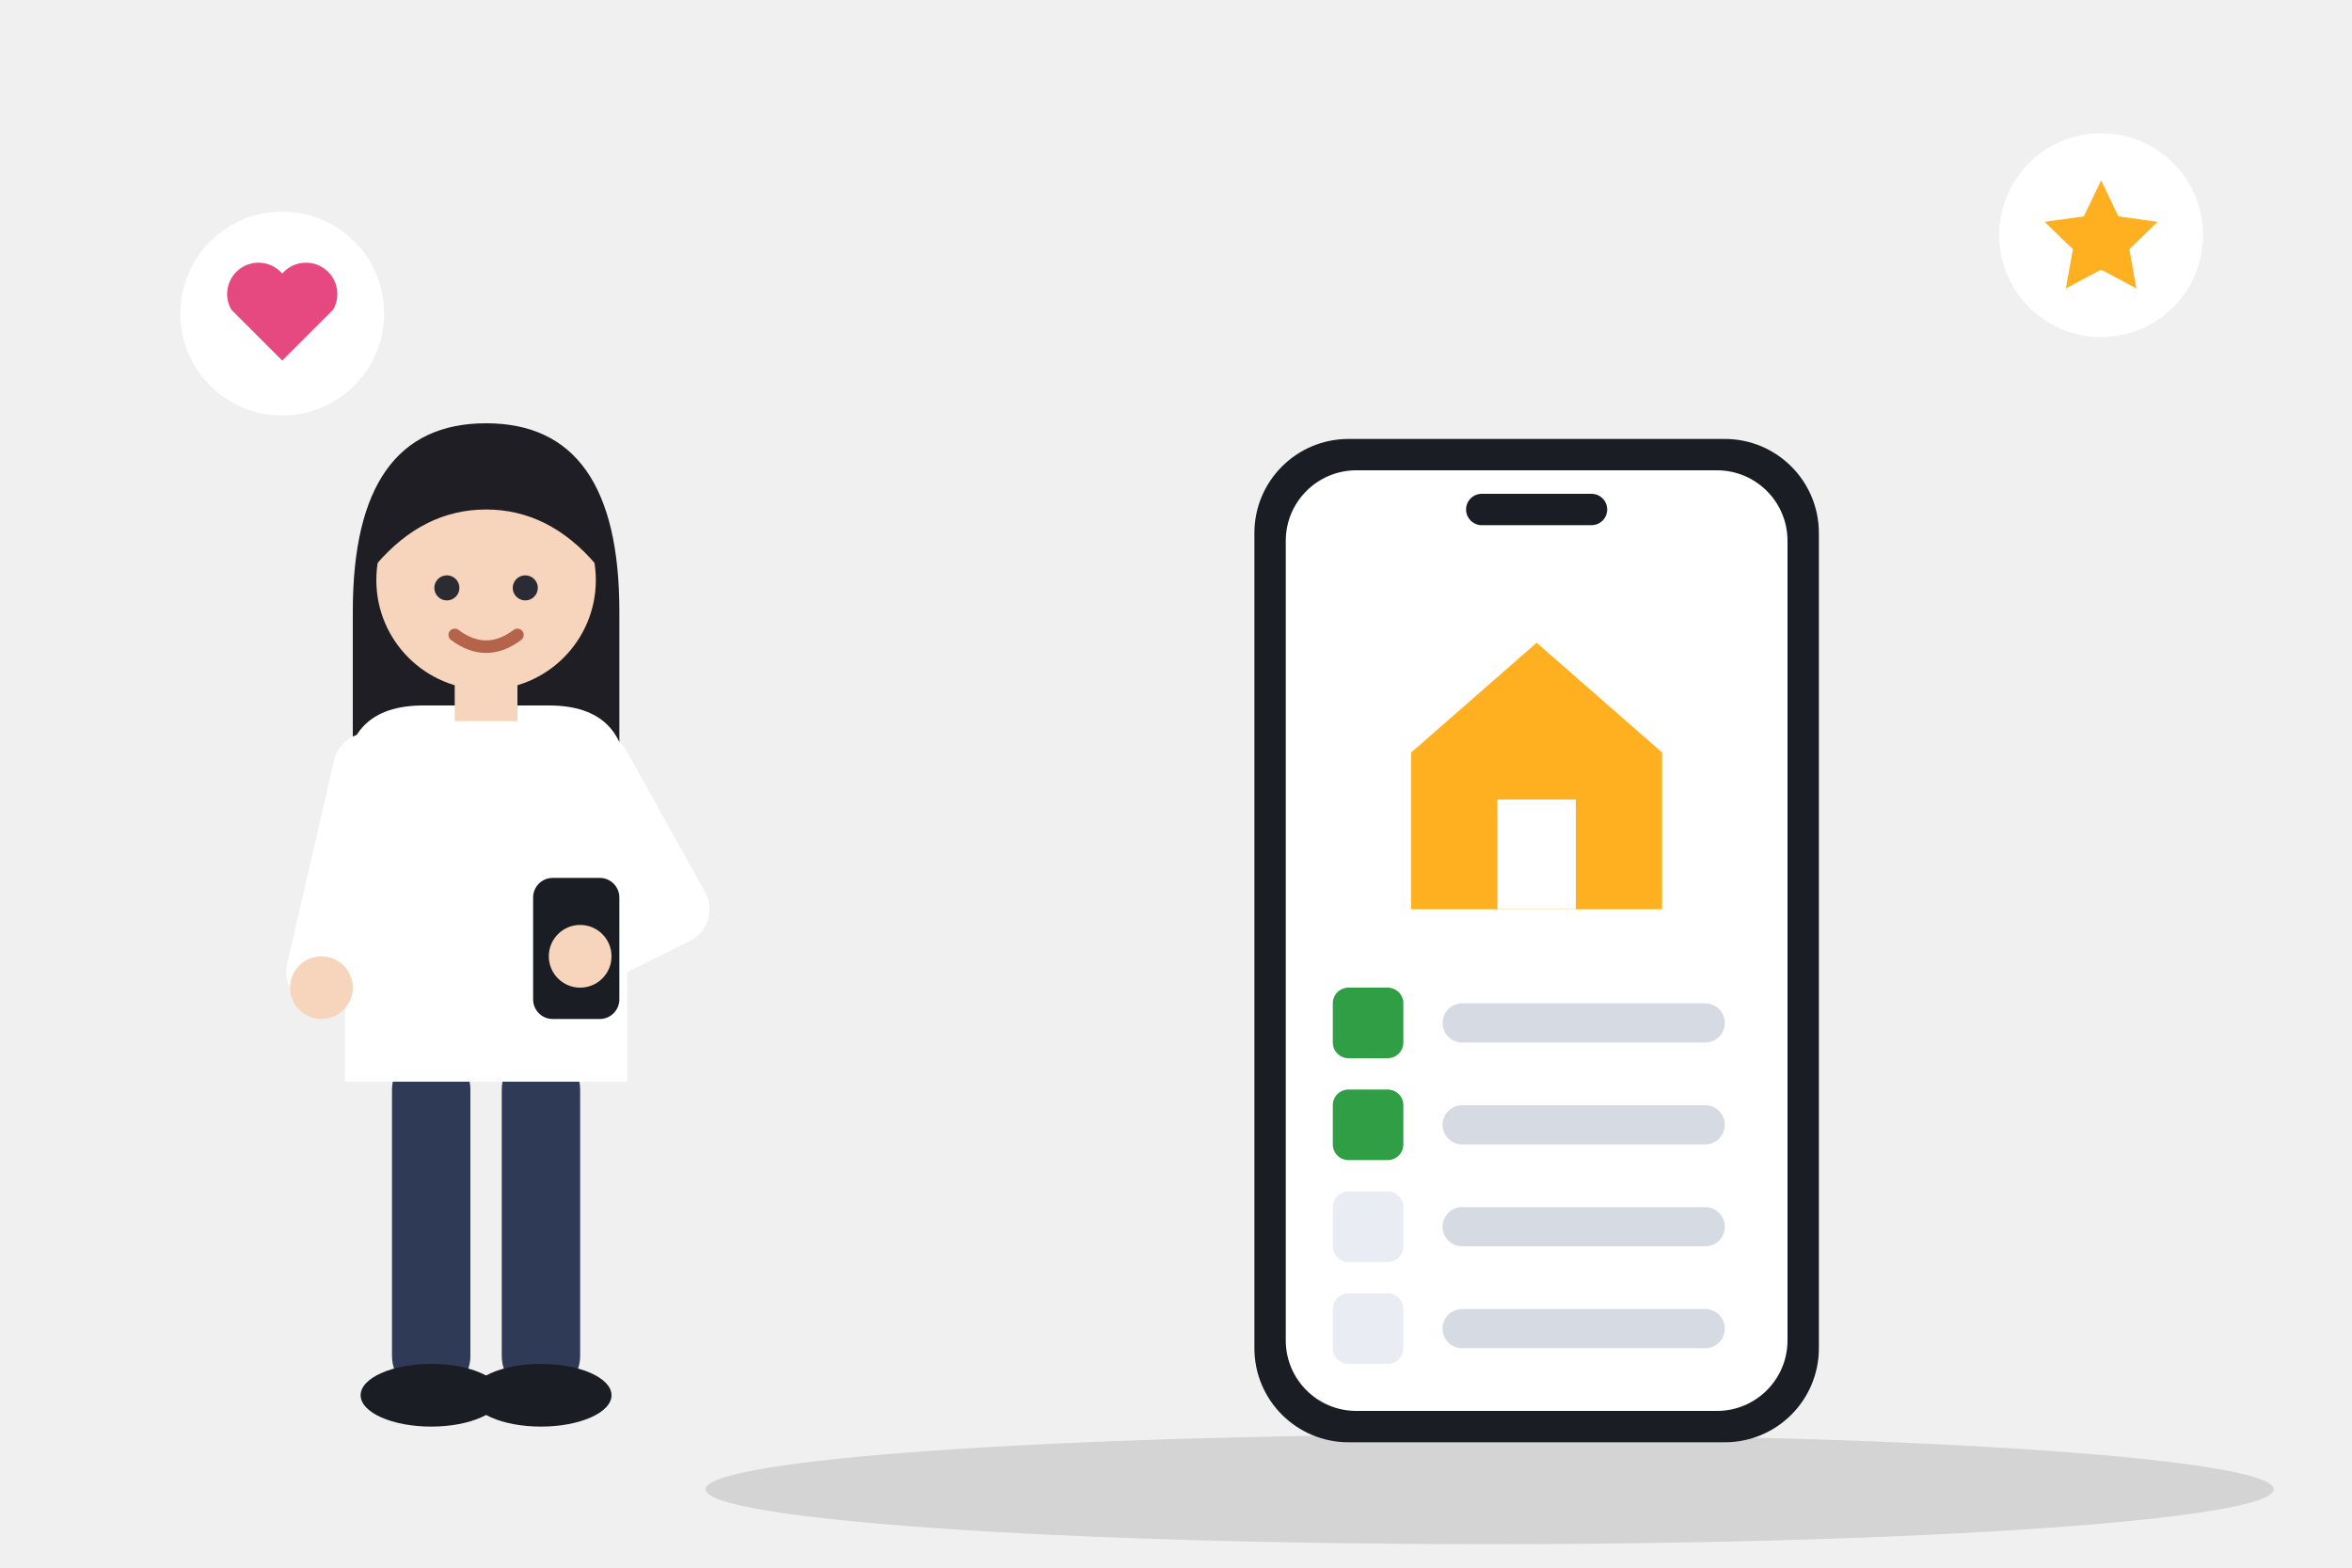
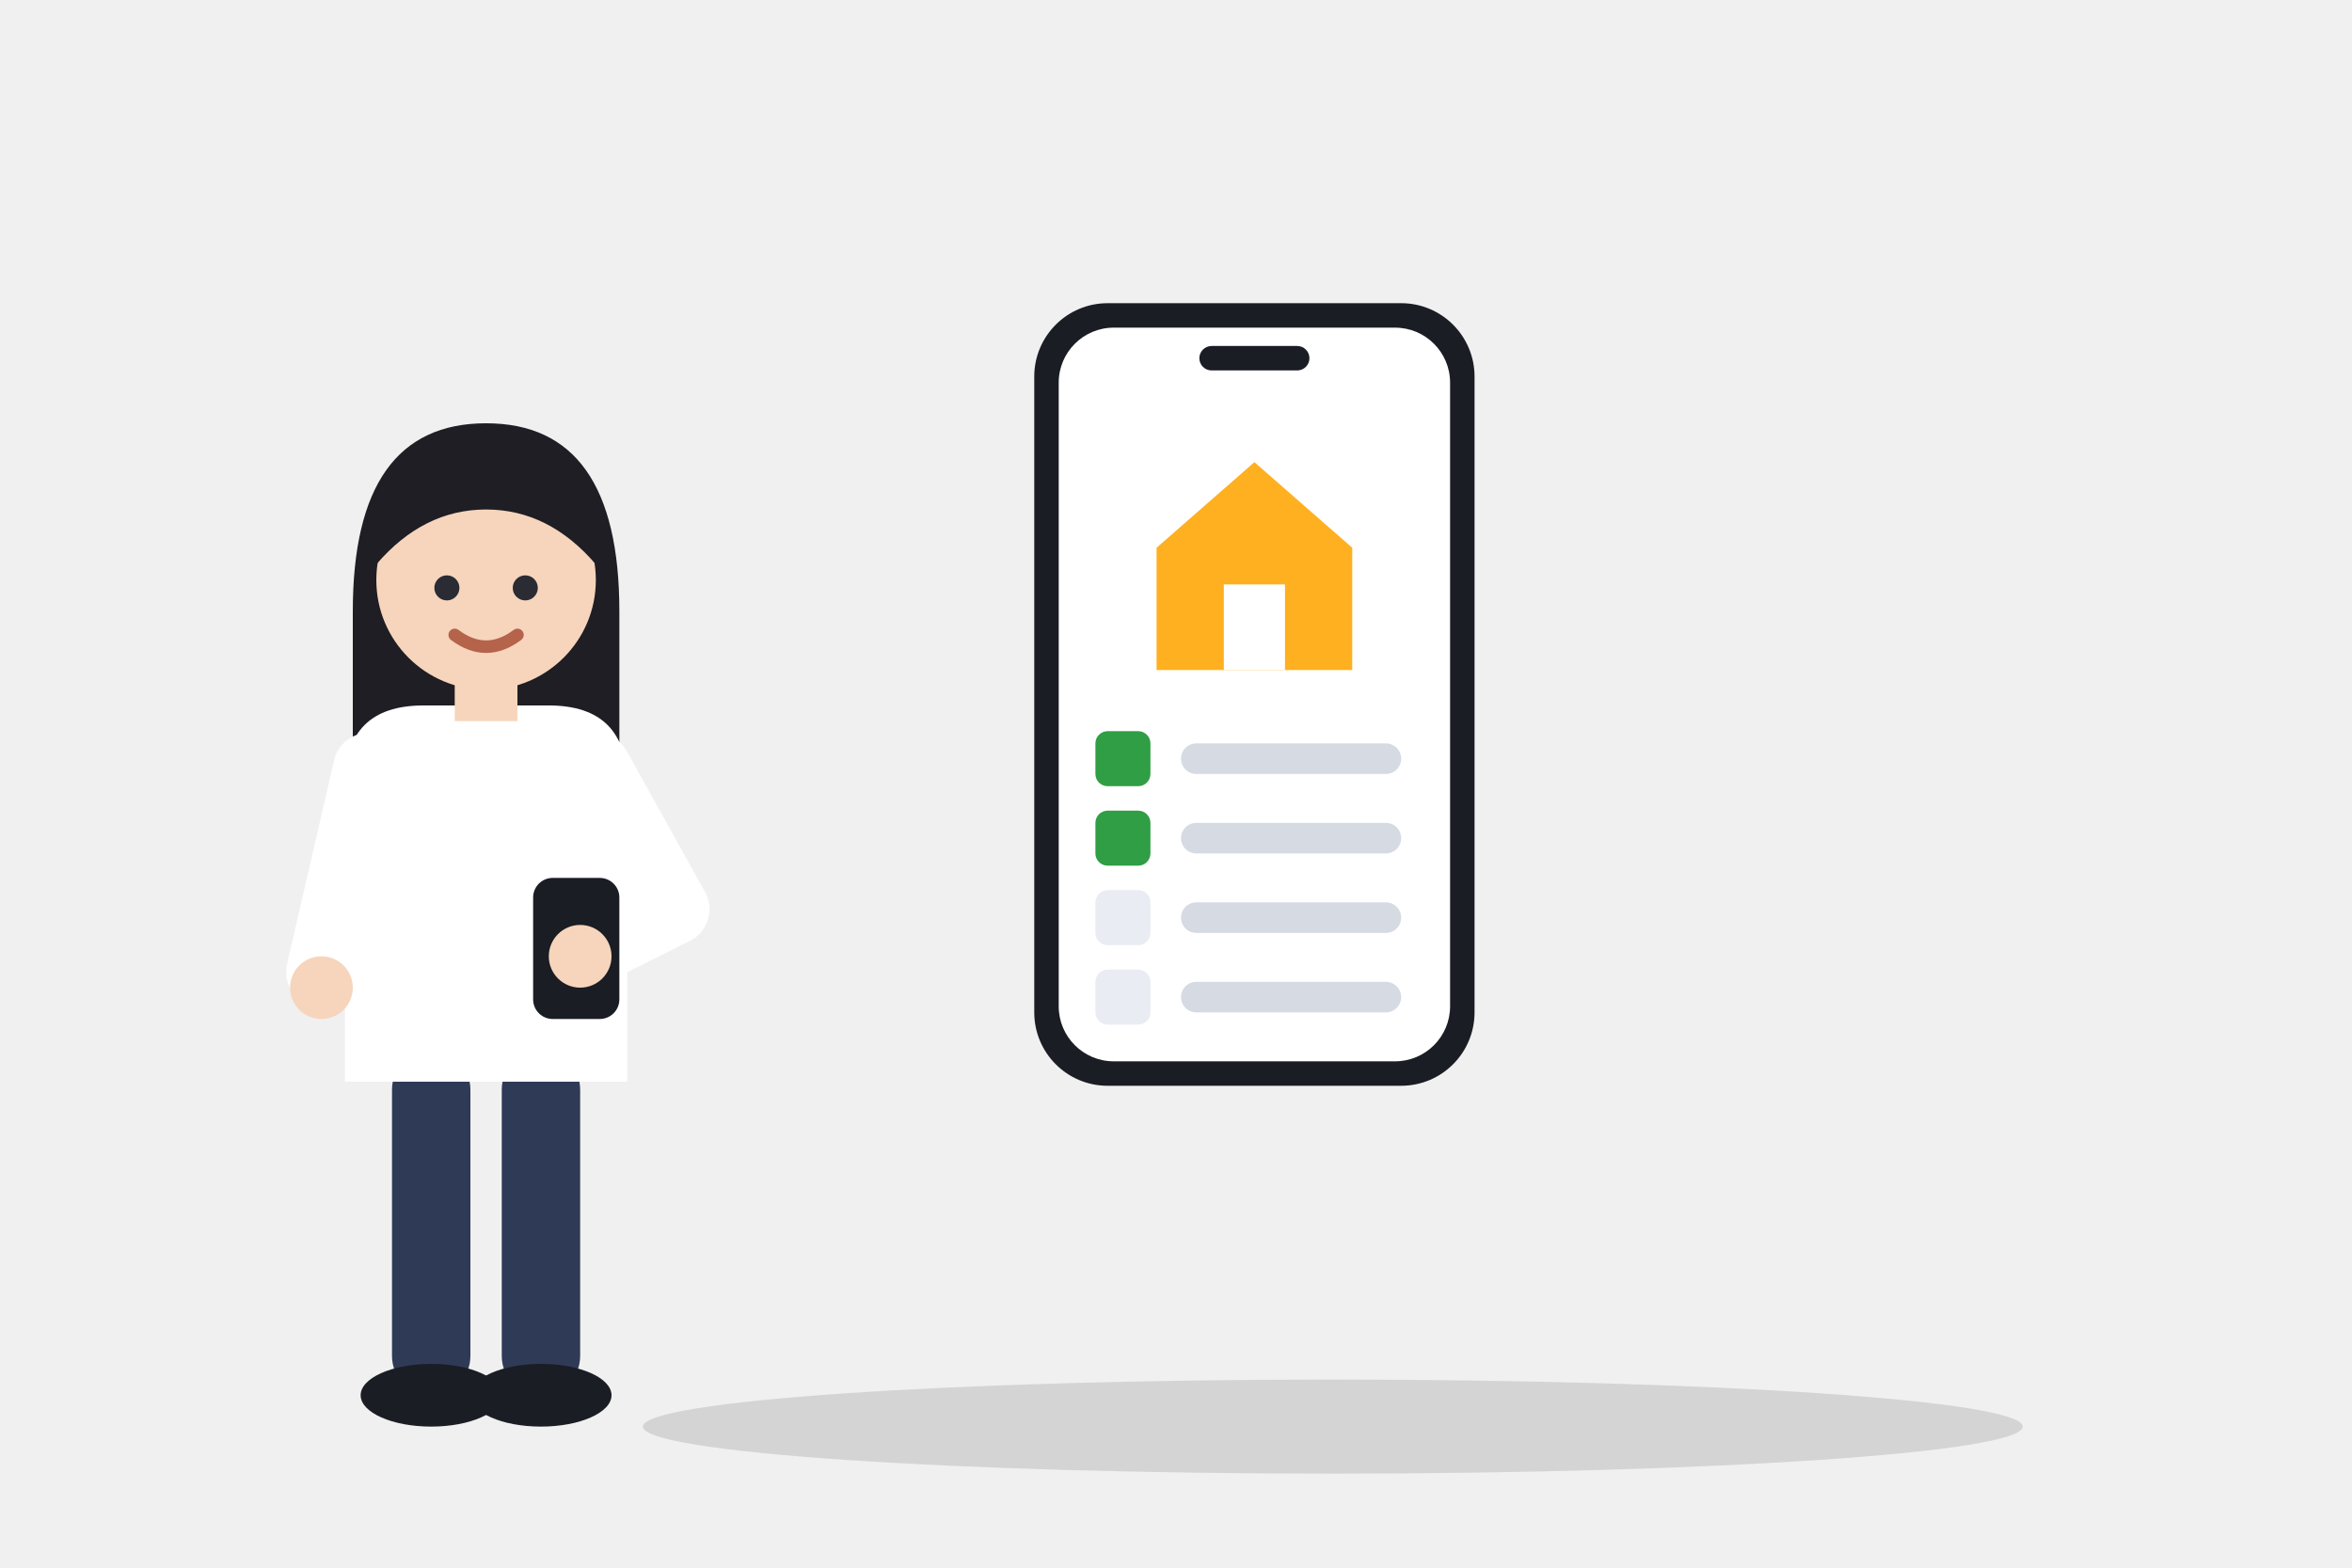
<svg xmlns="http://www.w3.org/2000/svg" viewBox="0 0 300 200" width="300" height="200">
-   <ellipse cx="190" cy="190" rx="100" ry="7" fill="#000" opacity=".12" />
-   <g transform="translate(96 50)">
+   <ellipse cx="170" cy="182" rx="88" ry="6" fill="#000" opacity=".12" />
+   <g transform="translate(82 34) scale(.78)">
    <g>
      <rect x="64" y="6" width="72" height="128" rx="12" fill="#1A1D24" />
      <rect x="68" y="10" width="64" height="120" rx="9" fill="#fff" />
      <rect x="91.0" y="13" width="18" height="4" rx="2" fill="#1A1D24" />
      <path d="M84 46l16-14 16 14v20H84z" fill="#FFB020" />
      <rect x="95" y="52" width="10" height="14" fill="#fff" />
      <rect x="74" y="76" width="9" height="9" rx="2" fill="#2F9E44" />
      <rect x="88" y="78" width="36" height="5" rx="2.5" fill="#D5DAE3" />
      <rect x="74" y="89" width="9" height="9" rx="2" fill="#2F9E44" />
      <rect x="88" y="91" width="36" height="5" rx="2.5" fill="#D5DAE3" />
      <rect x="74" y="102" width="9" height="9" rx="2" fill="#E9ECF2" />
      <rect x="88" y="104" width="36" height="5" rx="2.5" fill="#D5DAE3" />
      <rect x="74" y="115" width="9" height="9" rx="2" fill="#E9ECF2" />
      <rect x="88" y="117" width="36" height="5" rx="2.5" fill="#D5DAE3" />
    </g>
  </g>
  <path d="M45 78q0-24 17-24t17 24v20h-34z" fill="#1E1E24" />
  <rect x="50" y="134" width="10" height="44" rx="5" fill="#2F3A56" />
  <rect x="64" y="134" width="10" height="44" rx="5" fill="#2F3A56" />
  <ellipse cx="55" cy="178" rx="9" ry="4" fill="#1A1D24" />
  <ellipse cx="69" cy="178" rx="9" ry="4" fill="#1A1D24" />
  <path d="M44 100q0-10 10-10h16q10 0 10 10v38h-36z" fill="#FFFFFF" />
  <rect x="58" y="84" width="8" height="8" fill="#F6D5BC" />
  <circle cx="62" cy="74" r="14" fill="#F6D5BC" />
  <path d="M48 72q0-16 14-16t14 16q-6-7-14-7t-14 7z" fill="#1E1E24" />
  <circle cx="57" cy="75" r="1.6" fill="#2B2B33" />
  <circle cx="67" cy="75" r="1.6" fill="#2B2B33" />
  <path d="M58 81q4 3 8 0" fill="none" stroke="#B5634B" stroke-width="1.6" stroke-linecap="round" />
  <path d="M76 98l10 18-12 6" fill="none" stroke="#FFFFFF" stroke-width="9" stroke-linecap="round" stroke-linejoin="round" />
  <rect x="68" y="112" width="11" height="18" rx="2.5" fill="#1A1D24" />
  <circle cx="74" cy="122" r="4" fill="#F6D5BC" />
  <path d="M47 98l-6 26" stroke="#FFFFFF" stroke-width="9" stroke-linecap="round" />
  <circle cx="41" cy="126" r="4" fill="#F6D5BC" />
-   <circle cx="36" cy="40" r="13" fill="#fff" />
-   <path d="M36 46l-6.5-6.5a4 4 0 0 1 6.5-4.6 4 4 0 0 1 6.5 4.6z" fill="#E64980" />
-   <circle cx="268" cy="30" r="13" fill="#fff" />
-   <path d="M268 23l2.2 4.6 5 .7-3.6 3.5.9 5-4.5-2.4-4.5 2.4.9-5-3.6-3.5 5-.7z" fill="#FFB020" />
</svg>
